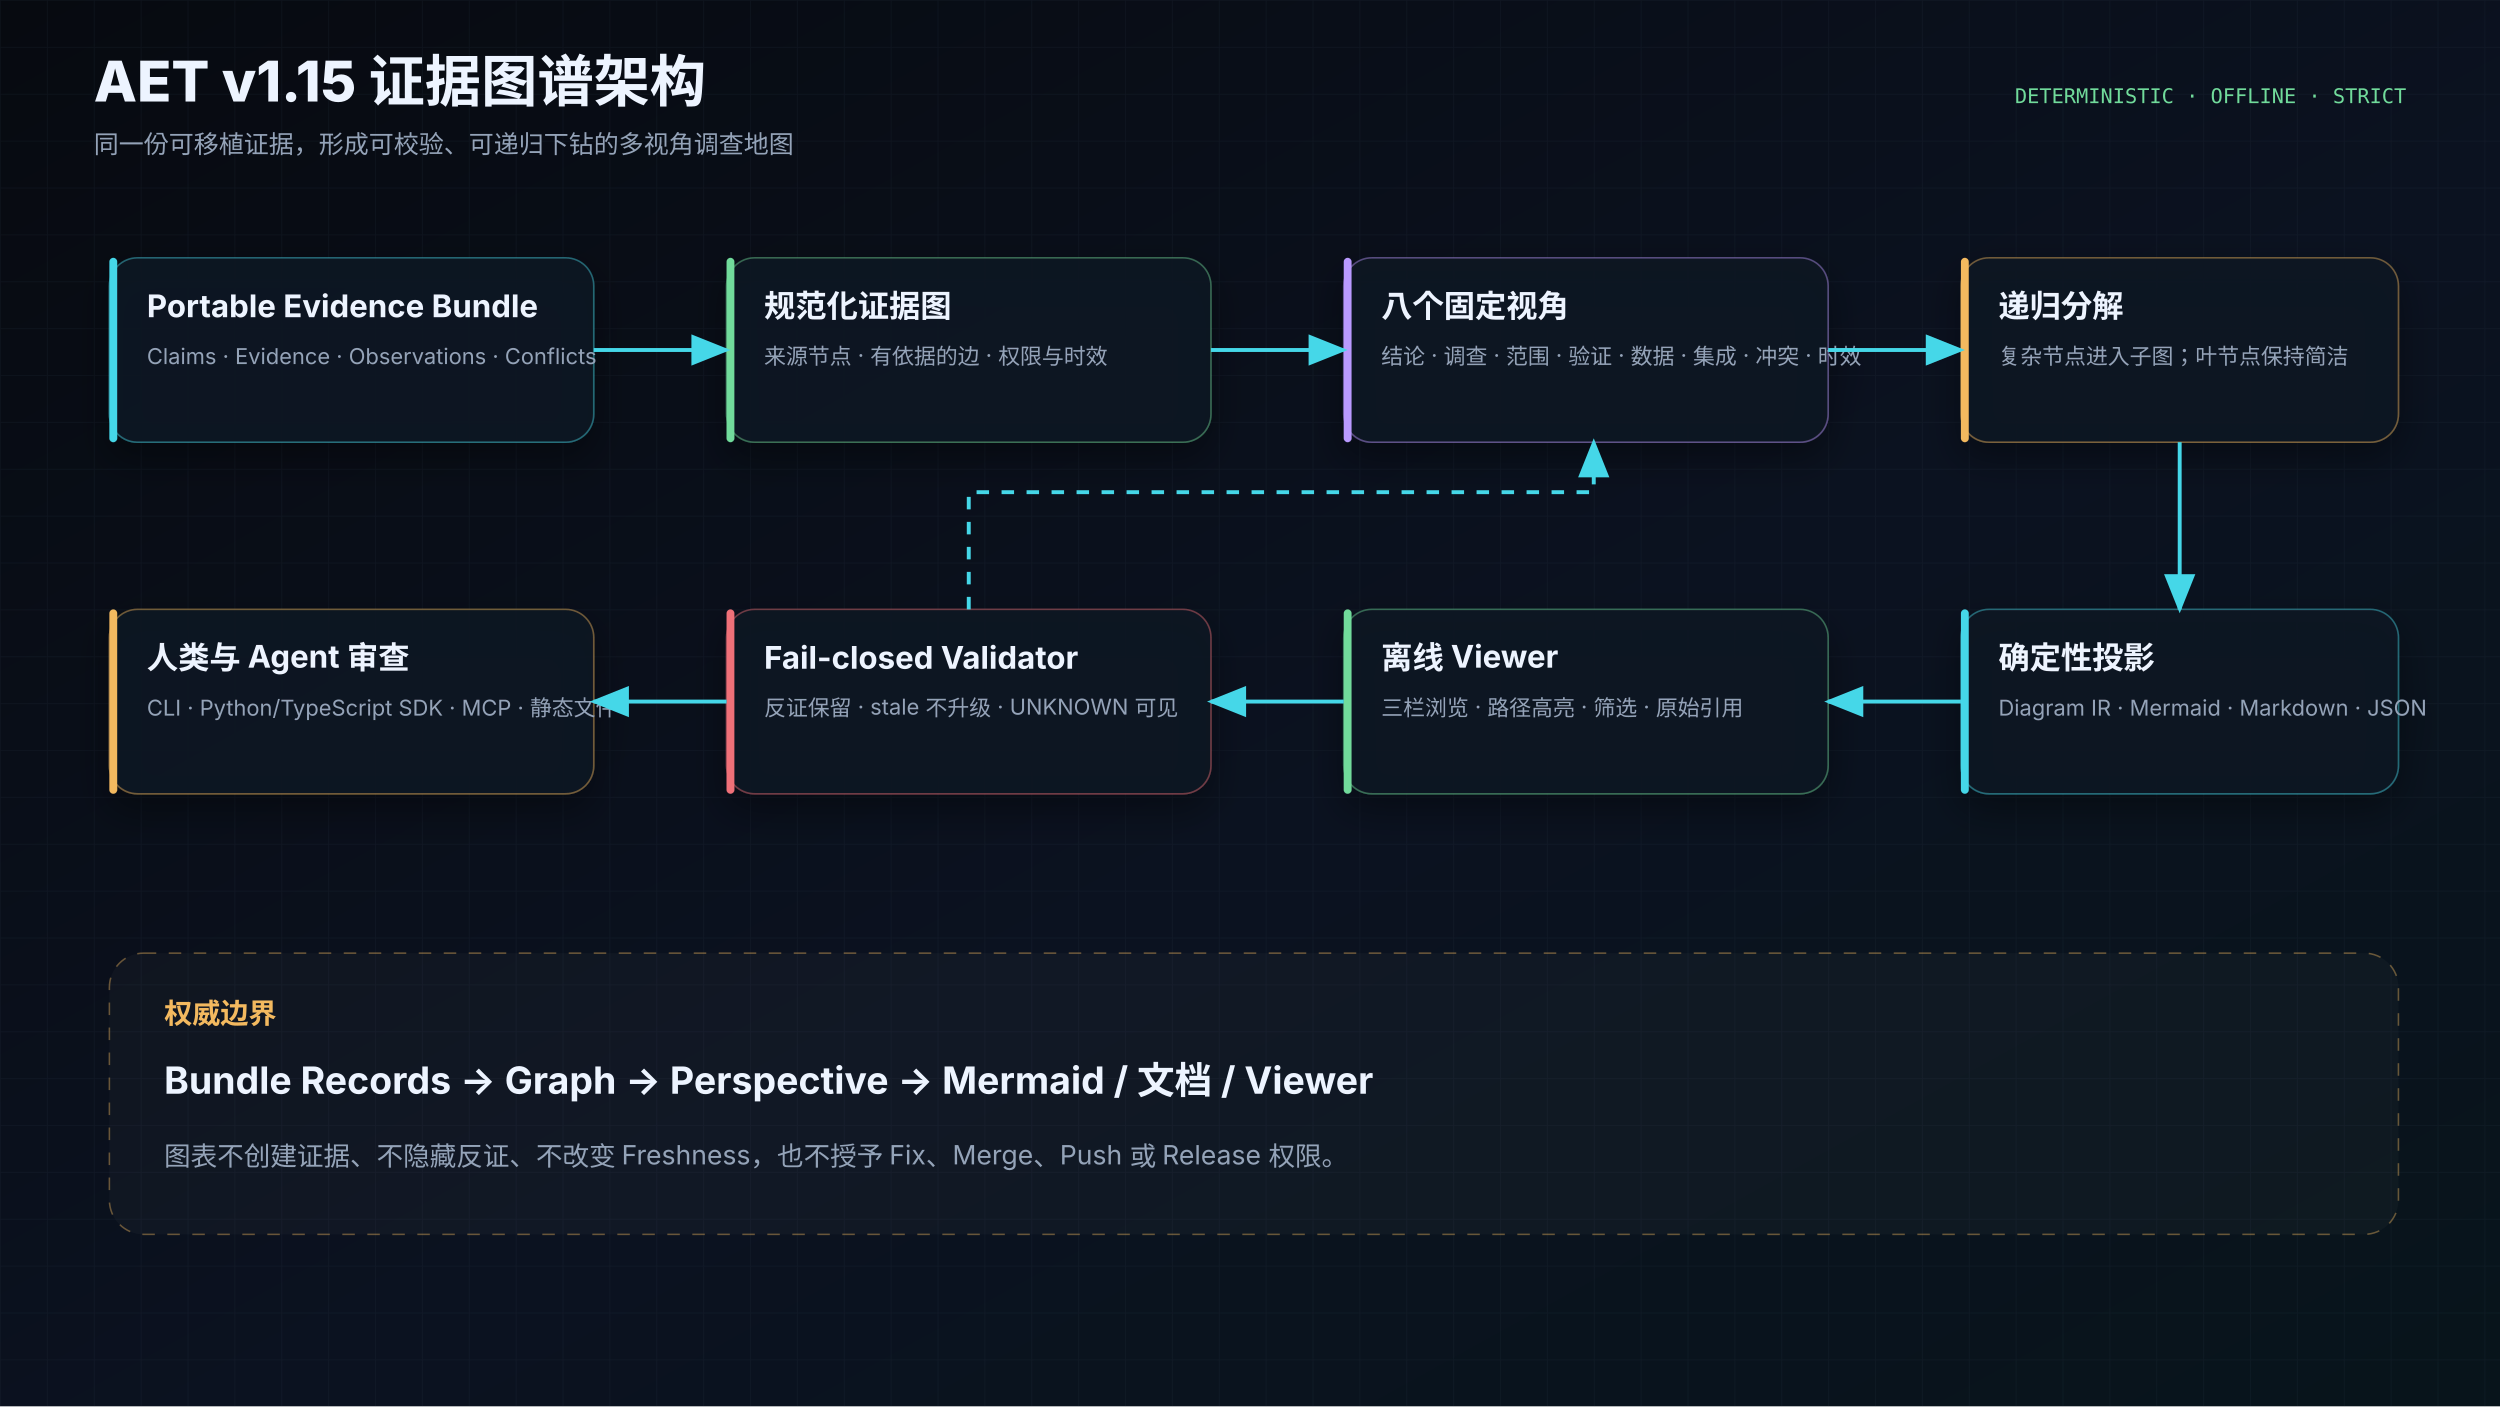
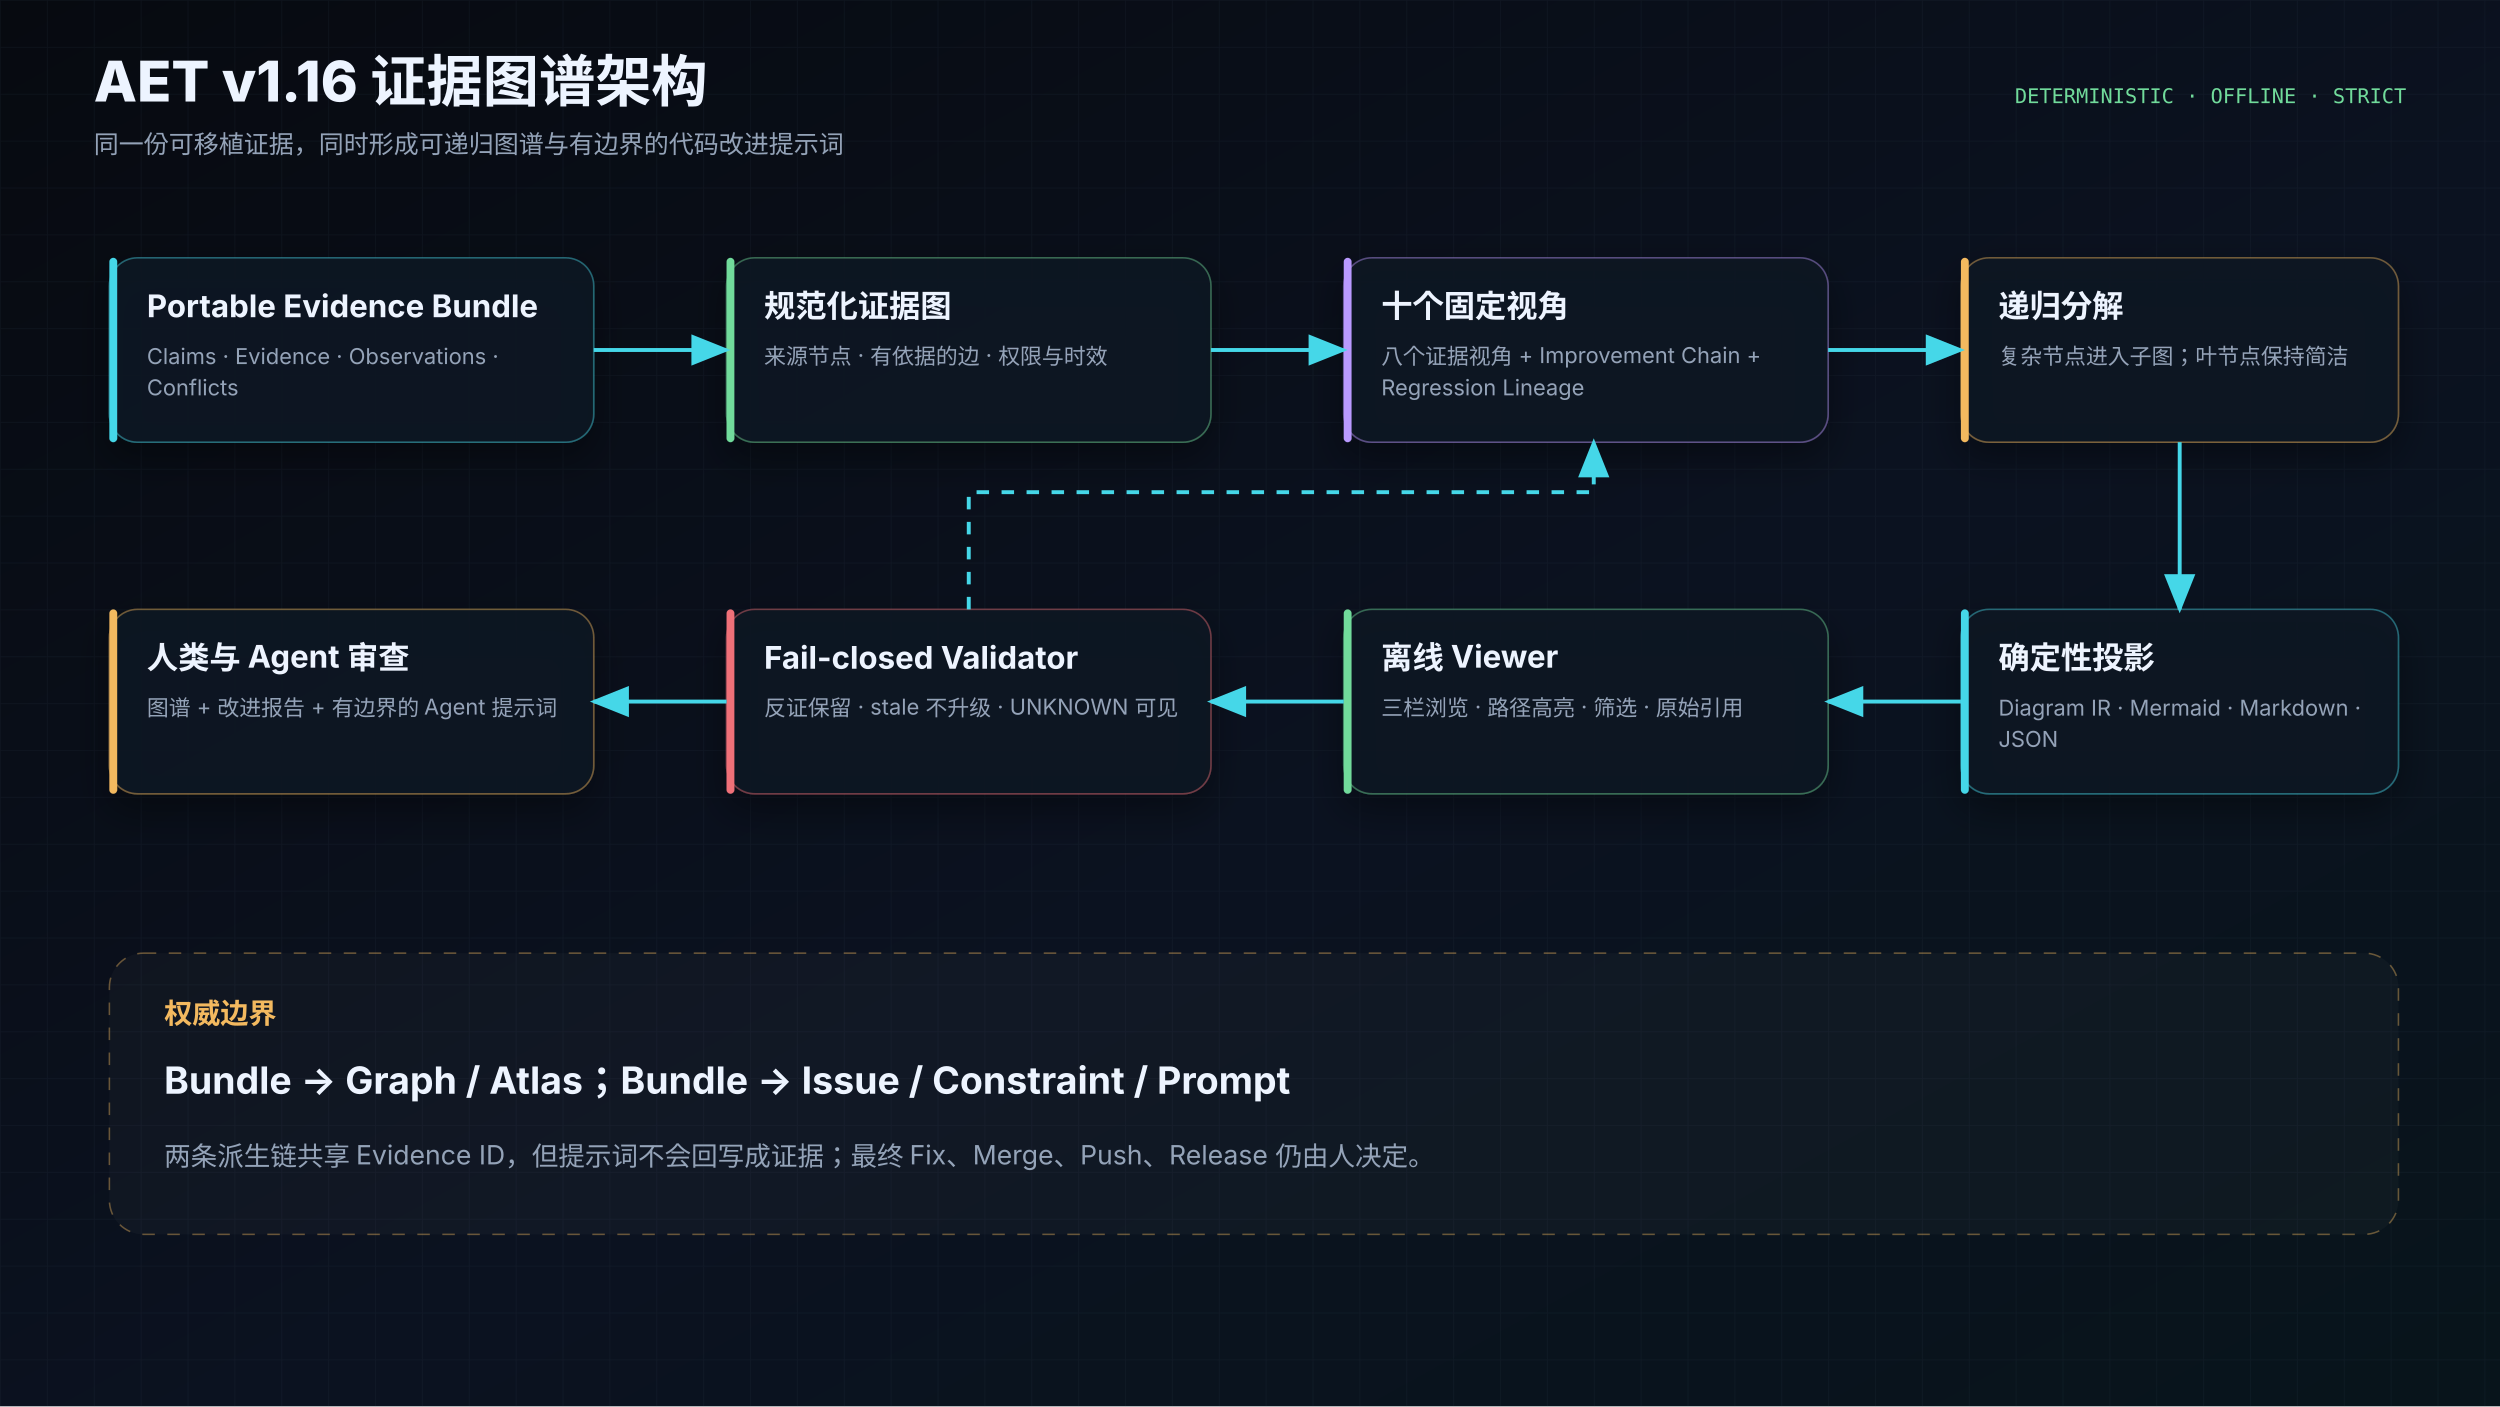
- <svg xmlns="http://www.w3.org/2000/svg" width="1600" height="900" viewBox="0 0 1600 900" role="img" aria-label="AET v1.15 证据图谱架构">
+ <svg xmlns="http://www.w3.org/2000/svg" width="1600" height="900" viewBox="0 0 1600 900" role="img" aria-label="AET v1.16 证据图谱架构">
  <defs>
    <linearGradient id="bg" x1="0" y1="0" x2="1" y2="1">
      <stop stop-color="#070a10" />
      <stop offset=".55" stop-color="#0b1220" />
      <stop offset="1" stop-color="#08141b" />
    </linearGradient>
    <pattern id="grid" width="30" height="30" patternUnits="userSpaceOnUse">
      <path d="M30 0H0V30" fill="none" stroke="#334155" stroke-opacity=".16" />
    </pattern>
    <filter id="shadow" x="-30%" y="-30%" width="160%" height="160%">
      <feDropShadow dx="0" dy="10" stdDeviation="12" flood-color="#000" flood-opacity=".4" />
    </filter>
    <marker id="arrow" markerWidth="10" markerHeight="8" refX="9" refY="4" orient="auto">
      <path d="M0 0L10 4L0 8Z" fill="#45d7e8" />
    </marker>
    <style>text{font-family:Inter,-apple-system,BlinkMacSystemFont,"Segoe UI","PingFang SC","Microsoft YaHei",sans-serif}.mono{font-family:"SFMono-Regular",Consolas,monospace}</style>
  </defs>
  <rect width="1600" height="900" fill="url(#bg)" />
  <rect width="1600" height="900" fill="url(#grid)" />
-   <text x="60" y="65" font-size="36" font-weight="800" fill="#edf4ff">AET v1.15 证据图谱架构</text>
-   <text x="60" y="98" font-size="16" fill="#94a3b8">同一份可移植证据，形成可校验、可递归下钻的多视角调查地图</text>
+   <text x="60" y="65" font-size="36" font-weight="800" fill="#edf4ff">AET v1.16 证据图谱架构</text>
+   <text x="60" y="98" font-size="16" fill="#94a3b8">同一份可移植证据，同时形成可递归图谱与有边界的代码改进提示词</text>
  <text x="1540" y="66" text-anchor="end" class="mono" font-size="13" fill="#71db9b">DETERMINISTIC · OFFLINE · STRICT</text>
  <g filter="url(#shadow)">
    <rect x="70" y="165" width="310" height="118" rx="18" fill="#101722" fill-opacity=".94" stroke="#45d7e8" stroke-opacity=".42" />
    <rect x="70" y="165" width="5" height="118" rx="2.5" fill="#45d7e8" />
    <text x="94" y="203" font-size="20" font-weight="700" fill="#edf4ff">Portable Evidence Bundle</text>
-     <text x="94" y="233" font-size="14" fill="#94a3b8">Claims · Evidence · Observations · Conflicts</text>
+     <text x="94" y="233" font-size="14" fill="#94a3b8">Claims · Evidence · Observations ·</text>
+     <text x="94" y="253" font-size="14" fill="#94a3b8">Conflicts</text>
  </g>
  <g filter="url(#shadow)">
    <rect x="465" y="165" width="310" height="118" rx="18" fill="#101722" fill-opacity=".94" stroke="#71db9b" stroke-opacity=".42" />
    <rect x="465" y="165" width="5" height="118" rx="2.5" fill="#71db9b" />
    <text x="489" y="203" font-size="20" font-weight="700" fill="#edf4ff">规范化证据图</text>
    <text x="489" y="233" font-size="14" fill="#94a3b8">来源节点 · 有依据的边 · 权限与时效</text>
  </g>
  <g filter="url(#shadow)">
    <rect x="860" y="165" width="310" height="118" rx="18" fill="#101722" fill-opacity=".94" stroke="#b99aff" stroke-opacity=".42" />
    <rect x="860" y="165" width="5" height="118" rx="2.5" fill="#b99aff" />
-     <text x="884" y="203" font-size="20" font-weight="700" fill="#edf4ff">八个固定视角</text>
-     <text x="884" y="233" font-size="14" fill="#94a3b8">结论 · 调查 · 范围 · 验证 · 数据 · 集成 · 冲突 · 时效</text>
+     <text x="884" y="203" font-size="20" font-weight="700" fill="#edf4ff">十个固定视角</text>
+     <text x="884" y="233" font-size="14" fill="#94a3b8">八个证据视角 + Improvement Chain +</text>
+     <text x="884" y="253" font-size="14" fill="#94a3b8">Regression Lineage</text>
  </g>
  <g filter="url(#shadow)">
    <rect x="1255" y="165" width="280" height="118" rx="18" fill="#101722" fill-opacity=".94" stroke="#f3b95f" stroke-opacity=".42" />
    <rect x="1255" y="165" width="5" height="118" rx="2.5" fill="#f3b95f" />
    <text x="1279" y="203" font-size="20" font-weight="700" fill="#edf4ff">递归分解</text>
    <text x="1279" y="233" font-size="14" fill="#94a3b8">复杂节点进入子图；叶节点保持简洁</text>
  </g>
  <g filter="url(#shadow)">
    <rect x="1255" y="390" width="280" height="118" rx="18" fill="#101722" fill-opacity=".94" stroke="#45d7e8" stroke-opacity=".42" />
    <rect x="1255" y="390" width="5" height="118" rx="2.5" fill="#45d7e8" />
    <text x="1279" y="428" font-size="20" font-weight="700" fill="#edf4ff">确定性投影</text>
-     <text x="1279" y="458" font-size="14" fill="#94a3b8">Diagram IR · Mermaid · Markdown · JSON</text>
+     <text x="1279" y="458" font-size="14" fill="#94a3b8">Diagram IR · Mermaid · Markdown ·</text>
+     <text x="1279" y="478" font-size="14" fill="#94a3b8">JSON</text>
  </g>
  <g filter="url(#shadow)">
    <rect x="860" y="390" width="310" height="118" rx="18" fill="#101722" fill-opacity=".94" stroke="#71db9b" stroke-opacity=".42" />
    <rect x="860" y="390" width="5" height="118" rx="2.5" fill="#71db9b" />
    <text x="884" y="428" font-size="20" font-weight="700" fill="#edf4ff">离线 Viewer</text>
    <text x="884" y="458" font-size="14" fill="#94a3b8">三栏浏览 · 路径高亮 · 筛选 · 原始引用</text>
  </g>
  <g filter="url(#shadow)">
    <rect x="465" y="390" width="310" height="118" rx="18" fill="#101722" fill-opacity=".94" stroke="#ef7078" stroke-opacity=".42" />
    <rect x="465" y="390" width="5" height="118" rx="2.5" fill="#ef7078" />
    <text x="489" y="428" font-size="20" font-weight="700" fill="#edf4ff">Fail-closed Validator</text>
    <text x="489" y="458" font-size="14" fill="#94a3b8">反证保留 · stale 不升级 · UNKNOWN 可见</text>
  </g>
  <g filter="url(#shadow)">
    <rect x="70" y="390" width="310" height="118" rx="18" fill="#101722" fill-opacity=".94" stroke="#f3b95f" stroke-opacity=".42" />
    <rect x="70" y="390" width="5" height="118" rx="2.5" fill="#f3b95f" />
    <text x="94" y="428" font-size="20" font-weight="700" fill="#edf4ff">人类与 Agent 审查</text>
-     <text x="94" y="458" font-size="14" fill="#94a3b8">CLI · Python/TypeScript SDK · MCP · 静态文件</text>
+     <text x="94" y="458" font-size="14" fill="#94a3b8">图谱 + 改进报告 + 有边界的 Agent 提示词</text>
  </g>
  <path d="M380 224H465" fill="none" stroke="#45d7e8" stroke-width="2.5" marker-end="url(#arrow)" />
  <path d="M775 224H860" fill="none" stroke="#45d7e8" stroke-width="2.5" marker-end="url(#arrow)" />
  <path d="M1170 224H1255" fill="none" stroke="#45d7e8" stroke-width="2.5" marker-end="url(#arrow)" />
  <path d="M1395 283V390" fill="none" stroke="#45d7e8" stroke-width="2.5" marker-end="url(#arrow)" />
  <path d="M1255 449H1170" fill="none" stroke="#45d7e8" stroke-width="2.5" marker-end="url(#arrow)" />
  <path d="M860 449H775" fill="none" stroke="#45d7e8" stroke-width="2.5" marker-end="url(#arrow)" />
  <path d="M465 449H380" fill="none" stroke="#45d7e8" stroke-width="2.5" marker-end="url(#arrow)" />
  <path d="M620 390V315H1020V283" fill="none" stroke="#45d7e8" stroke-width="2.5" stroke-dasharray="8 8" marker-end="url(#arrow)" />
  <rect x="70" y="610" width="1465" height="180" rx="22" fill="#ffffff" fill-opacity=".025" stroke="#f3b95f" stroke-opacity=".4" stroke-dasharray="8 8" />
  <text x="105" y="655" font-size="18" font-weight="700" fill="#f3b95f">权威边界</text>
-   <text x="105" y="700" font-size="24" font-weight="700" fill="#edf4ff">Bundle Records → Graph → Perspective → Mermaid / 文档 / Viewer</text>
-   <text x="105" y="746" font-size="17" fill="#94a3b8">图表不创建证据、不隐藏反证、不改变 Freshness，也不授予 Fix、Merge、Push 或 Release 权限。</text>
+   <text x="105" y="700" font-size="24" font-weight="700" fill="#edf4ff">Bundle → Graph / Atlas；Bundle → Issue / Constraint / Prompt</text>
+   <text x="105" y="746" font-size="17" fill="#94a3b8">两条派生链共享 Evidence ID，但提示词不会回写成证据；最终 Fix、Merge、Push、Release 仍由人决定。</text>
</svg>
